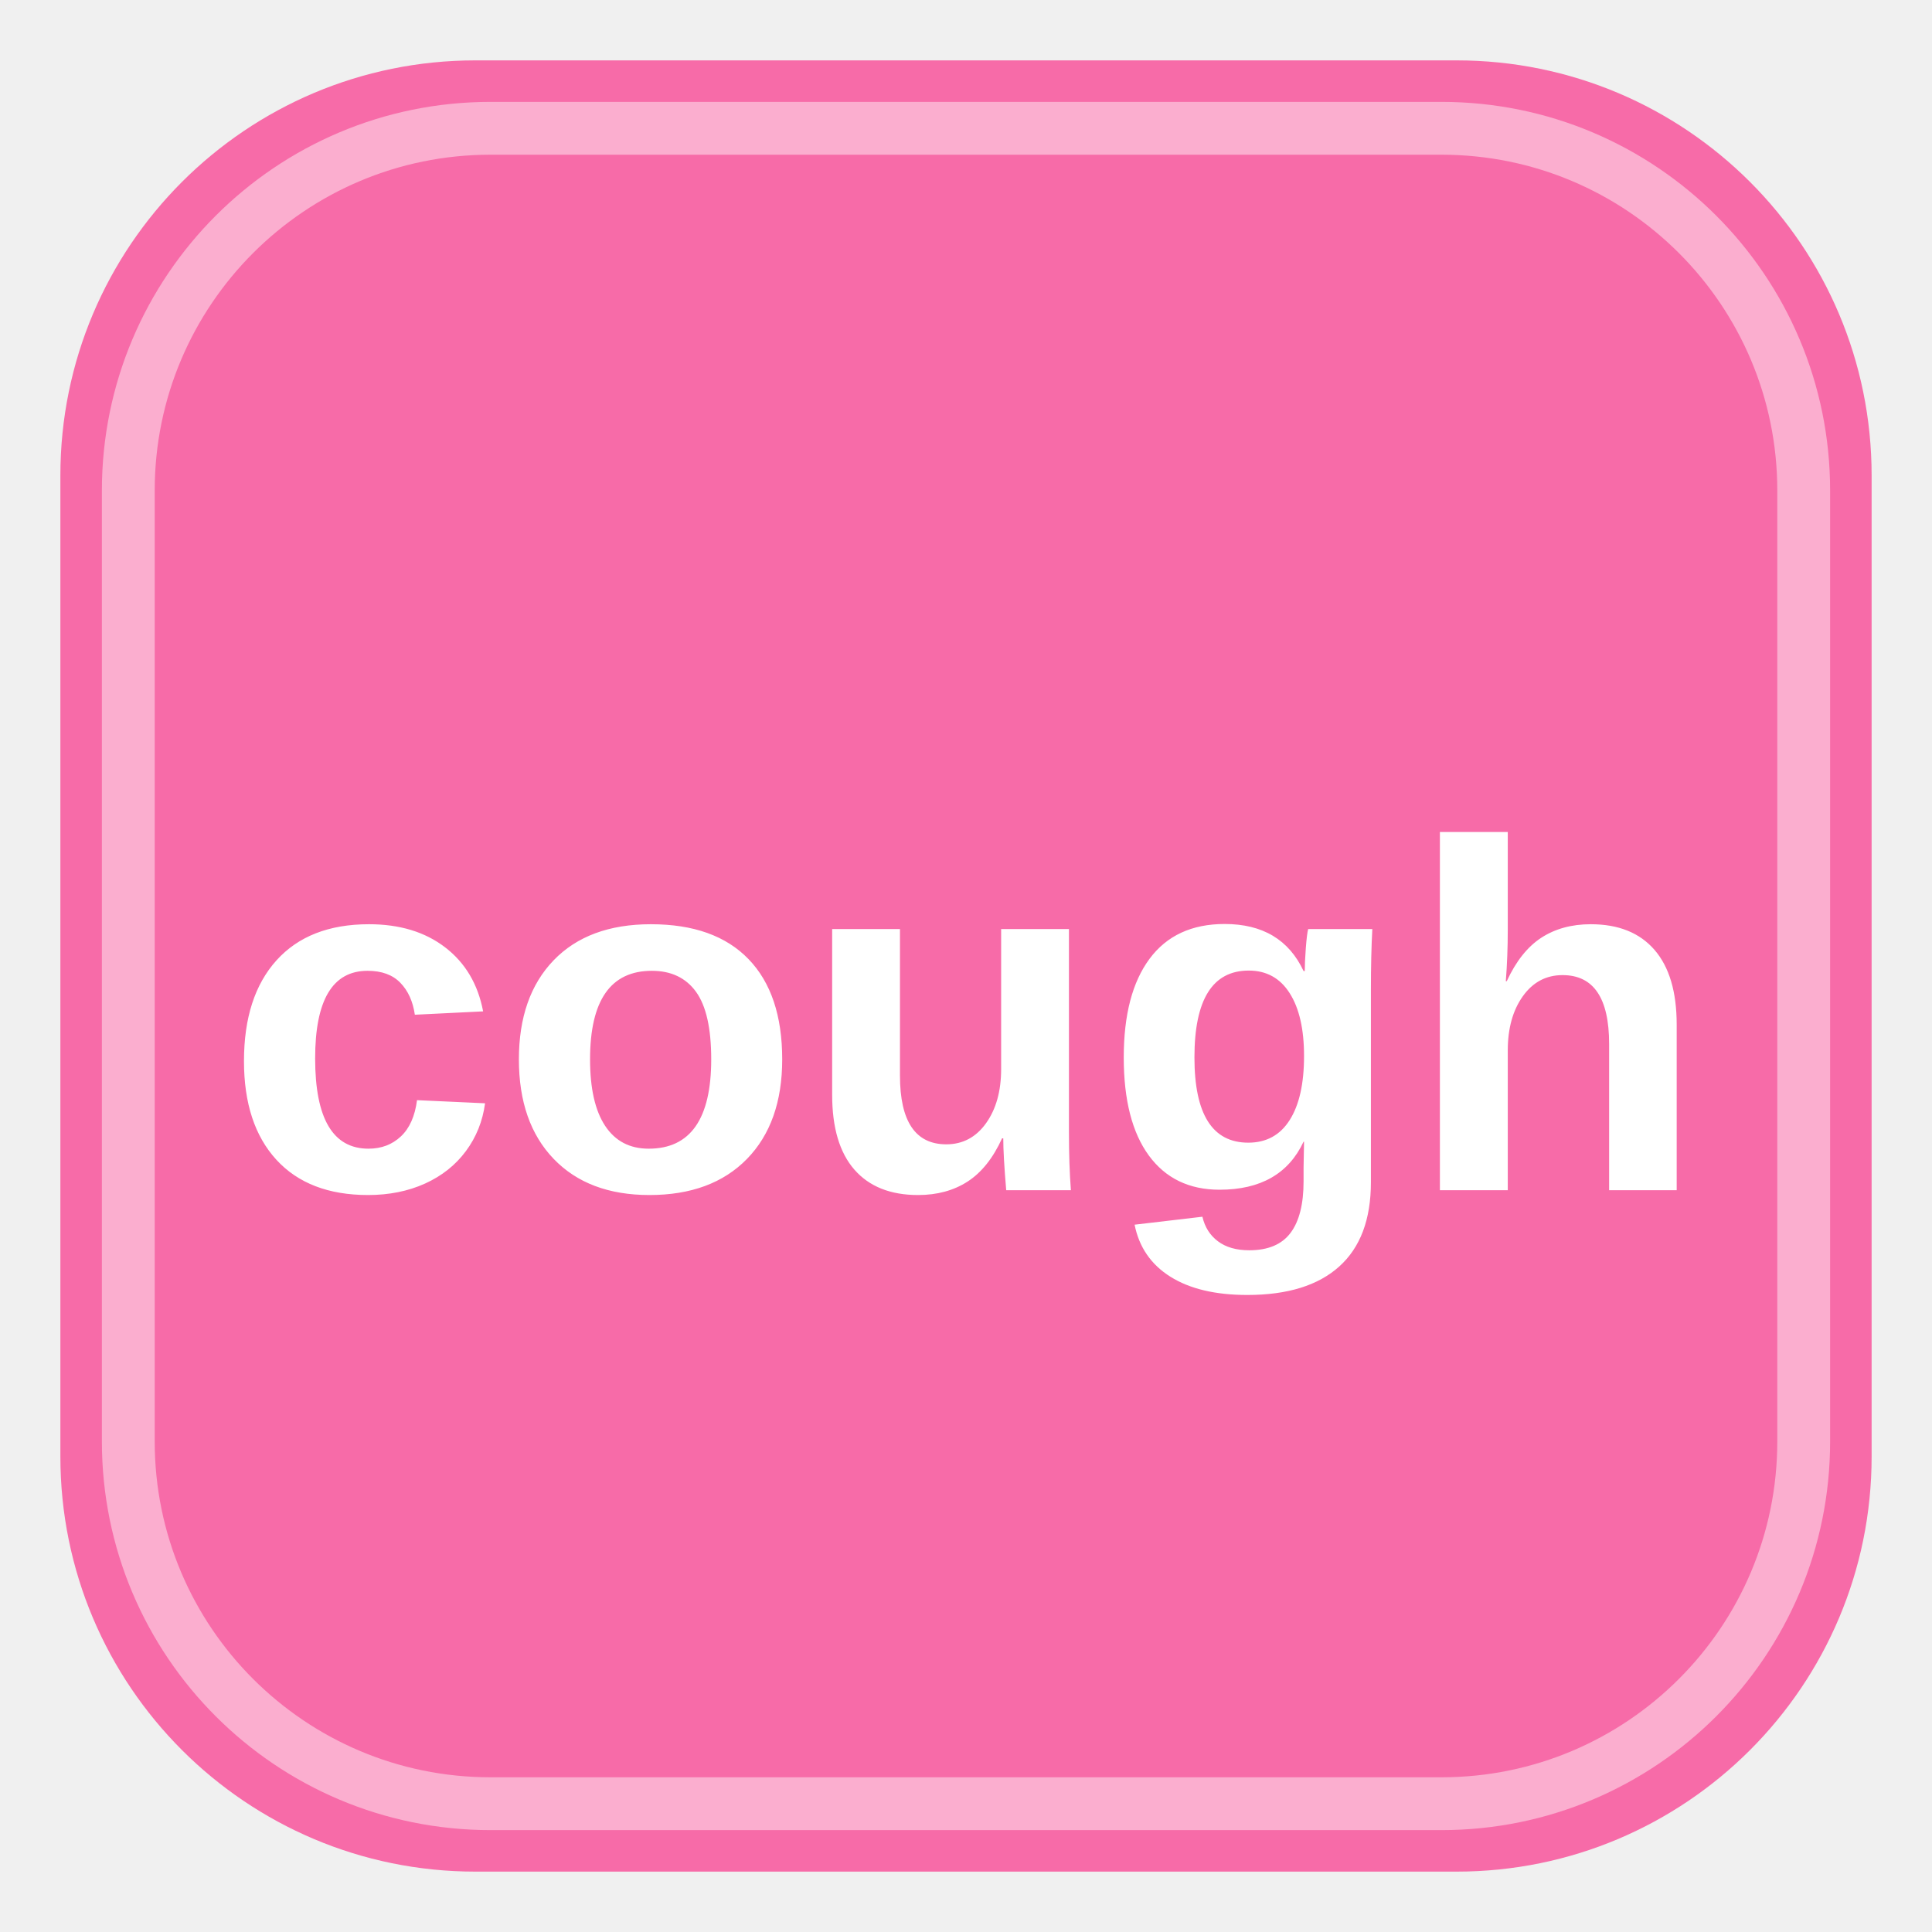
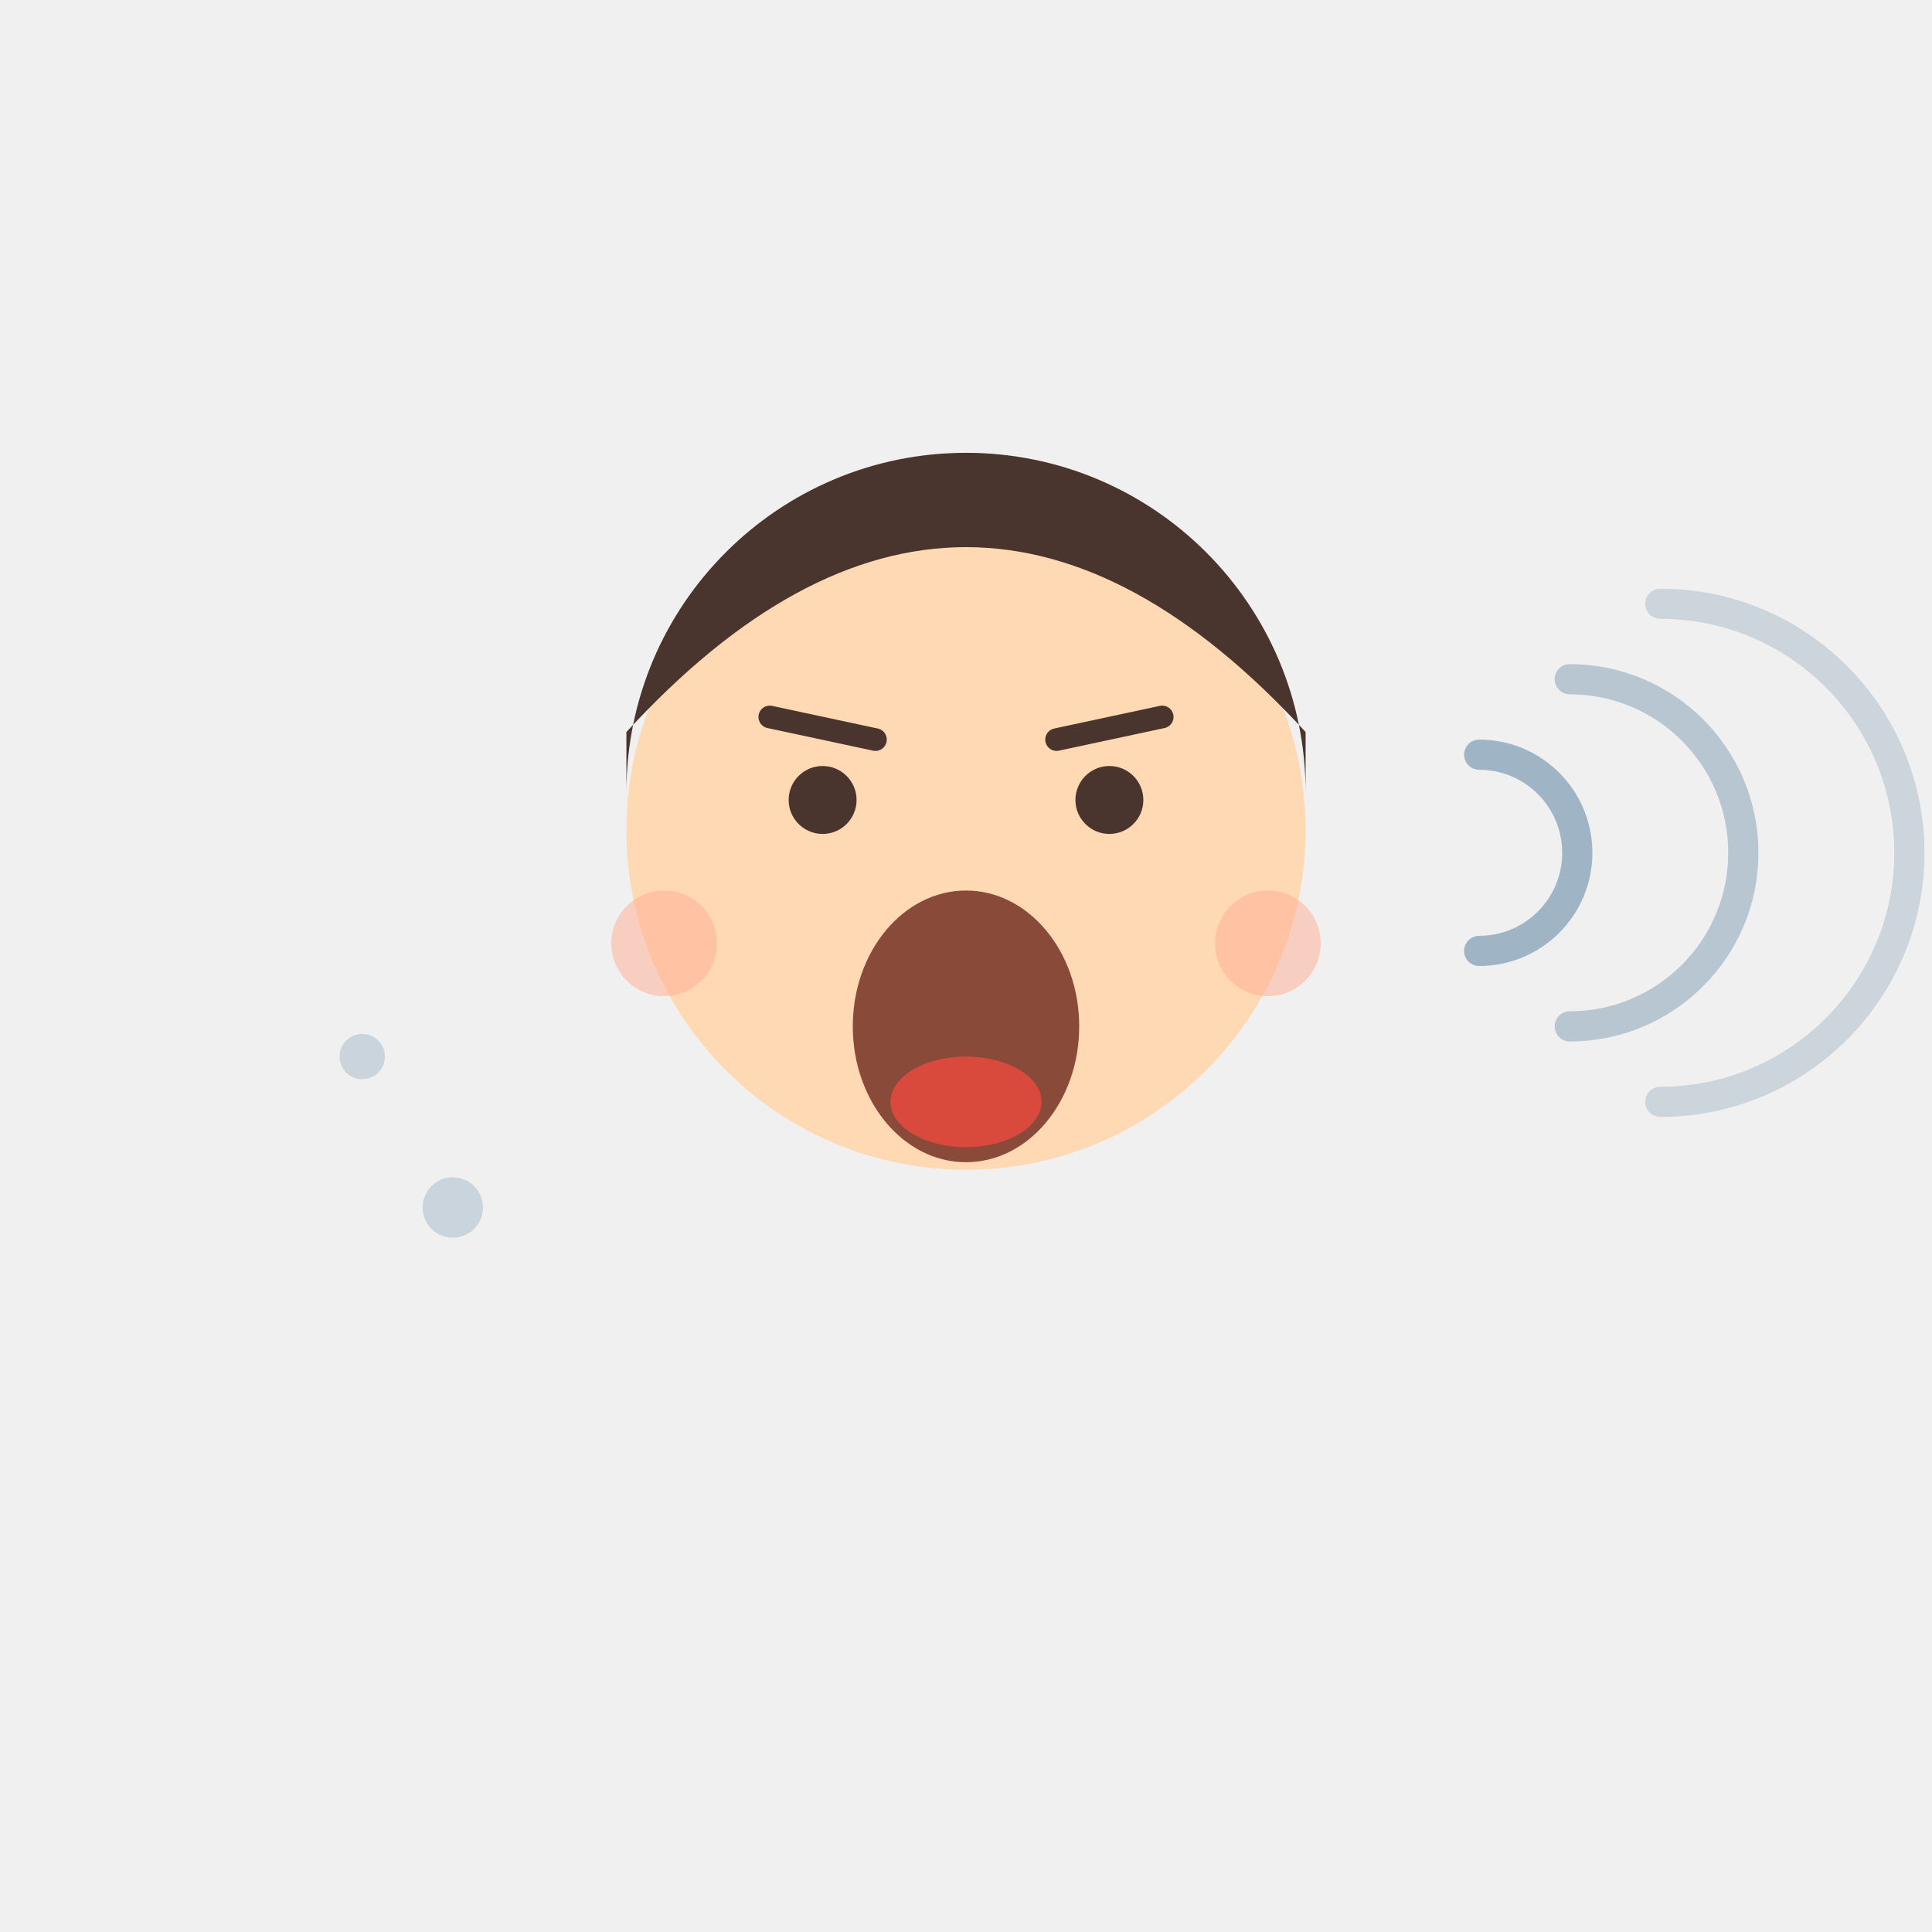
<svg xmlns="http://www.w3.org/2000/svg" width="512" height="512" viewBox="0 0 512 512">
-   <rect x="16" y="16" width="480" height="480" rx="110" fill="#F76BA8" />
-   <rect x="34" y="34" width="444" height="444" rx="96" fill="none" stroke="rgba(255,255,255,0.45)" stroke-width="14" />
-   <text x="256" y="270" font-family="Arial, Helvetica, sans-serif" font-weight="bold" font-size="131" fill="#FFFFFF" text-anchor="middle" dominant-baseline="central">cough</text>
+   <circle cx="256" cy="220" r="90" fill="#FFD9B3" />
+   <path d="M166 210 A90 90 0 0 1 346 210 L346 194 Q256 96 166 194 Z" fill="#4A342E" />
+   <circle cx="176" cy="250" r="14" fill="#FFAB91" opacity="0.5" />
+   <circle cx="336" cy="250" r="14" fill="#FFAB91" opacity="0.5" />
+   <ellipse cx="256" cy="272" rx="30" ry="36" fill="#8A4A3A" />
+   <ellipse cx="256" cy="292" rx="20" ry="12" fill="#D94A3D" />
+   <circle cx="218" cy="212" r="9" fill="#4A342E" />
+   <circle cx="294" cy="212" r="9" fill="#4A342E" />
+   <path d="M204 190 L232 196" stroke="#4A342E" stroke-width="6" fill="none" stroke-linecap="round" stroke-linejoin="round" opacity="1" />
+   <path d="M308 190 L280 196" stroke="#4A342E" stroke-width="6" fill="none" stroke-linecap="round" stroke-linejoin="round" opacity="1" />
+   <path d="M392 200 A26 26 0 0 1 392 252" stroke="#9FB4C4" stroke-width="8" fill="none" stroke-linecap="round" stroke-linejoin="round" opacity="1" />
+   <path d="M416 180 A40 40 0 0 1 416 272" stroke="#9FB4C4" stroke-width="8" fill="none" stroke-linecap="round" stroke-linejoin="round" opacity="0.7" />
+   <path d="M440 160 A54 54 0 0 1 440 292" stroke="#9FB4C4" stroke-width="8" fill="none" stroke-linecap="round" stroke-linejoin="round" opacity="0.45" />
+   <circle cx="120" cy="320" r="8" fill="#C9D4DC" />
+   <circle cx="96" cy="280" r="6" fill="#C9D4DC" />
</svg>
